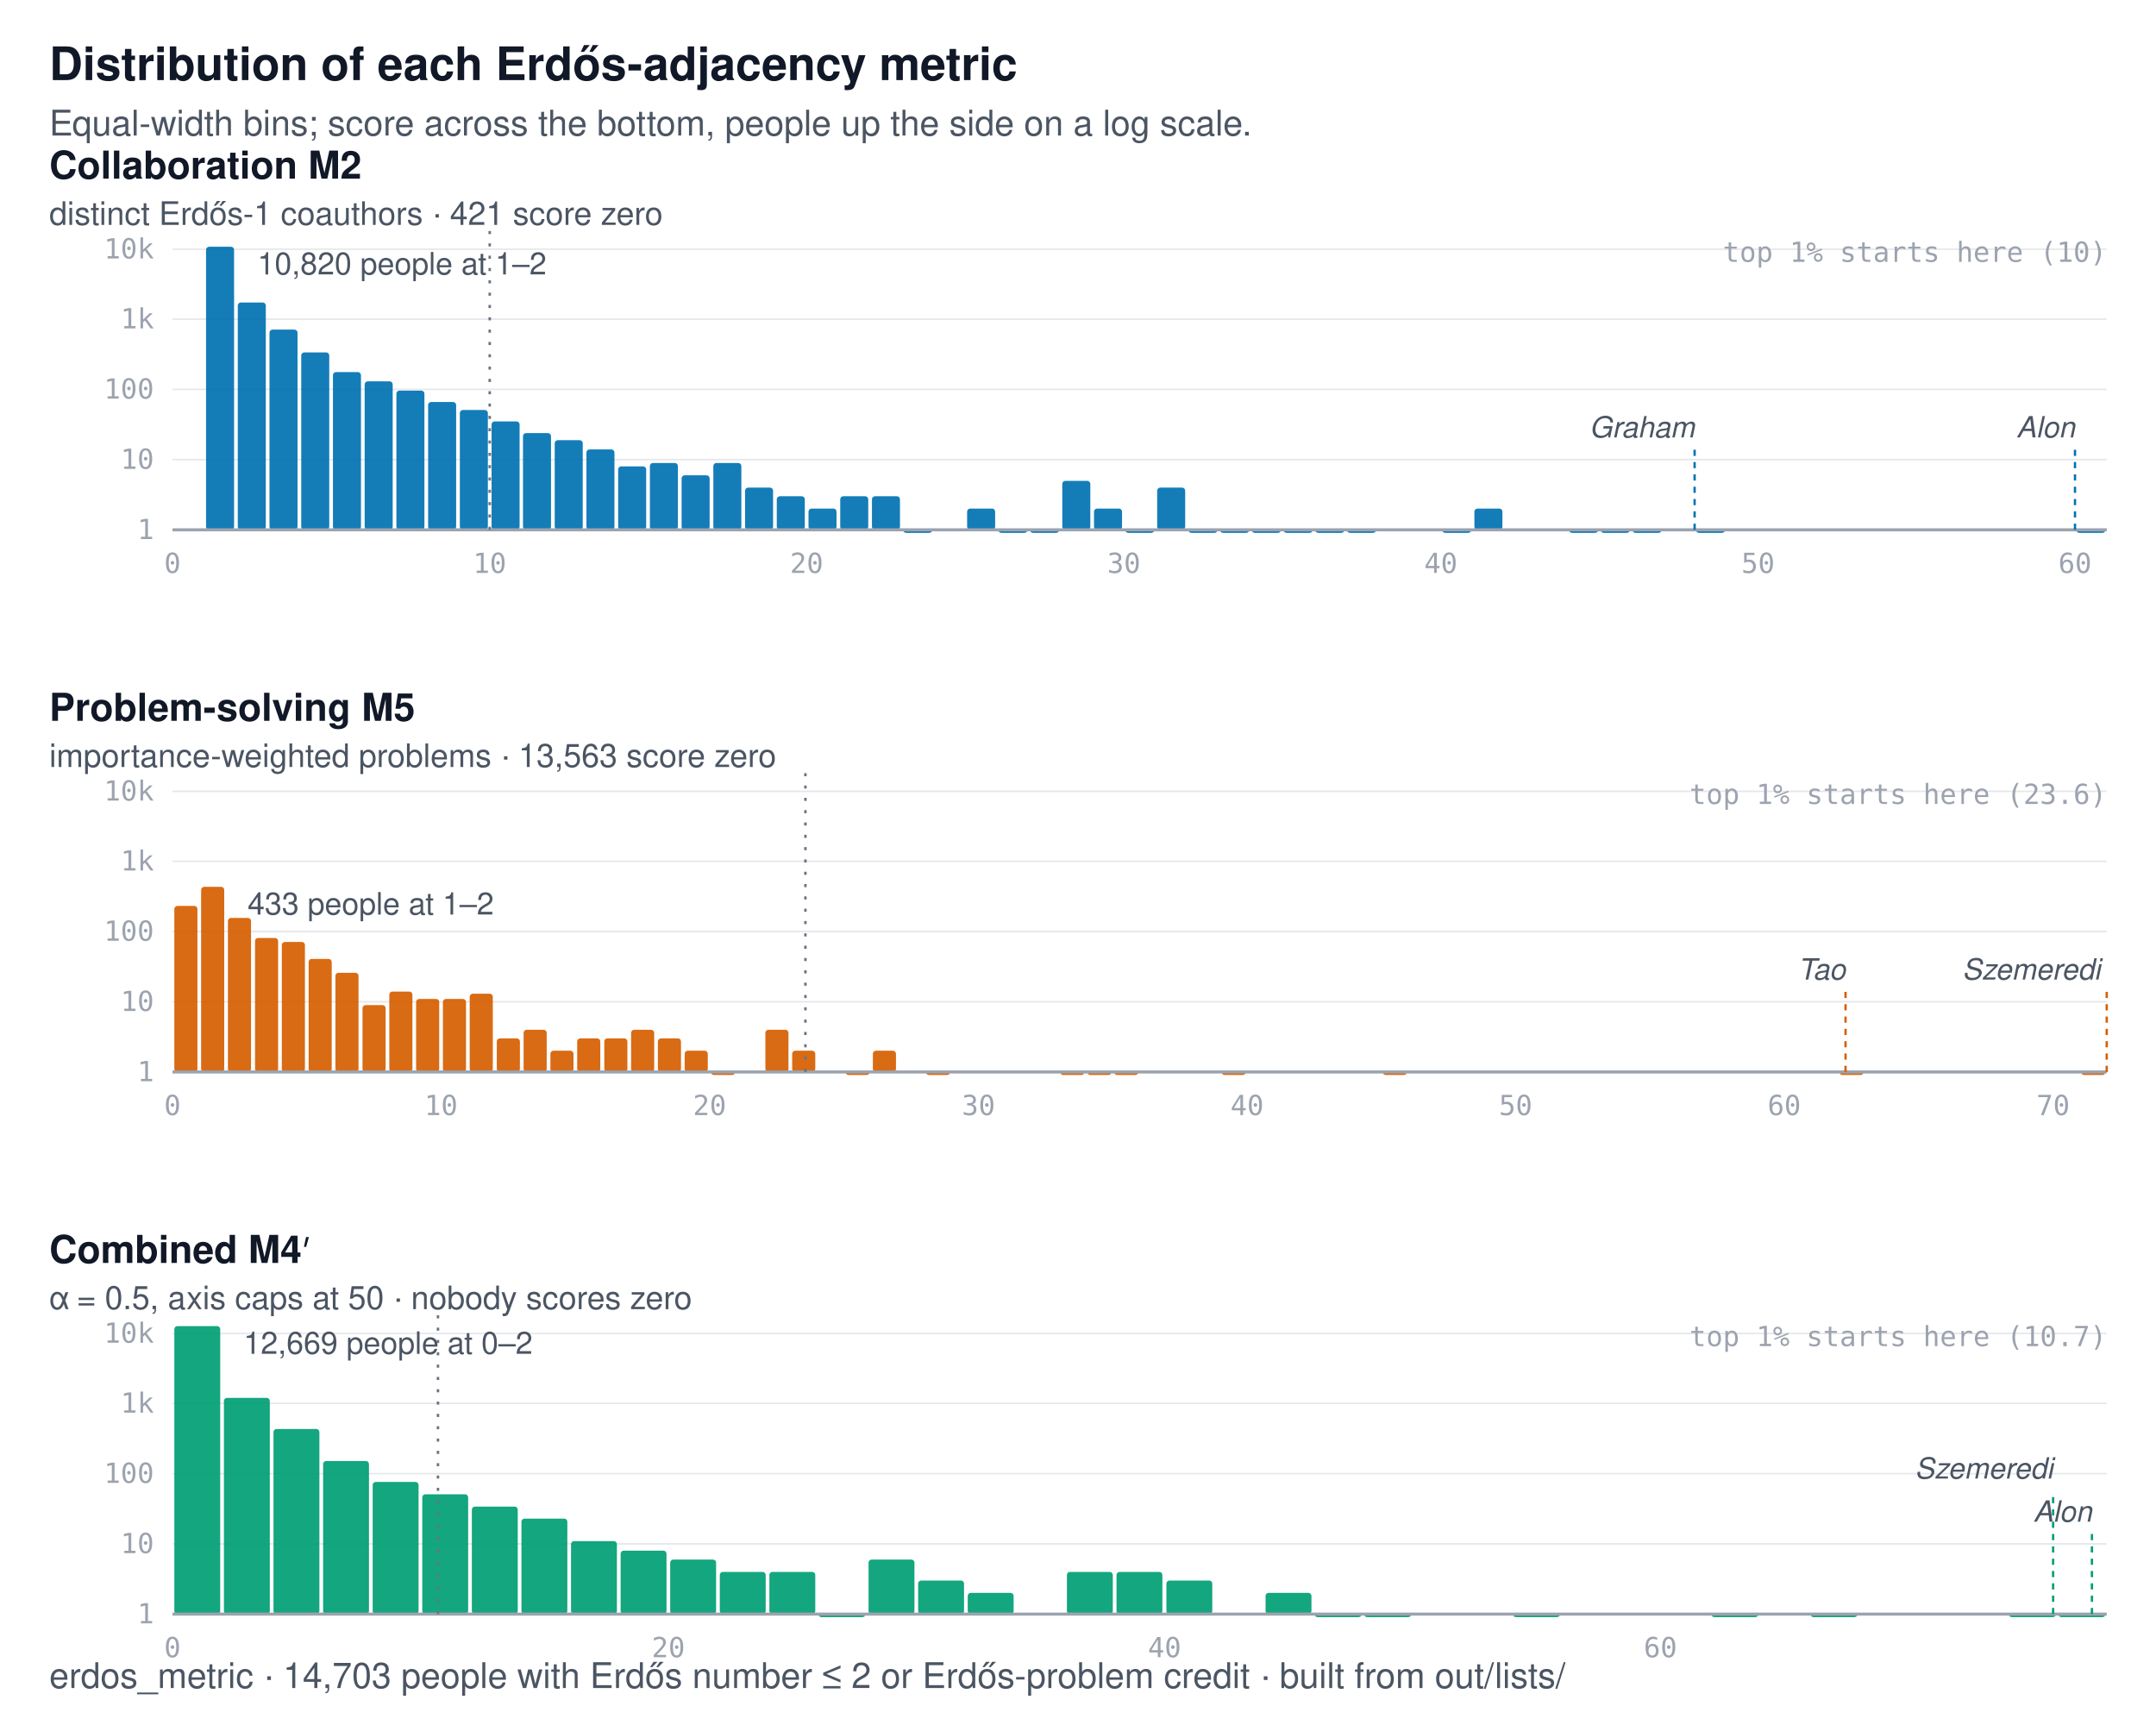
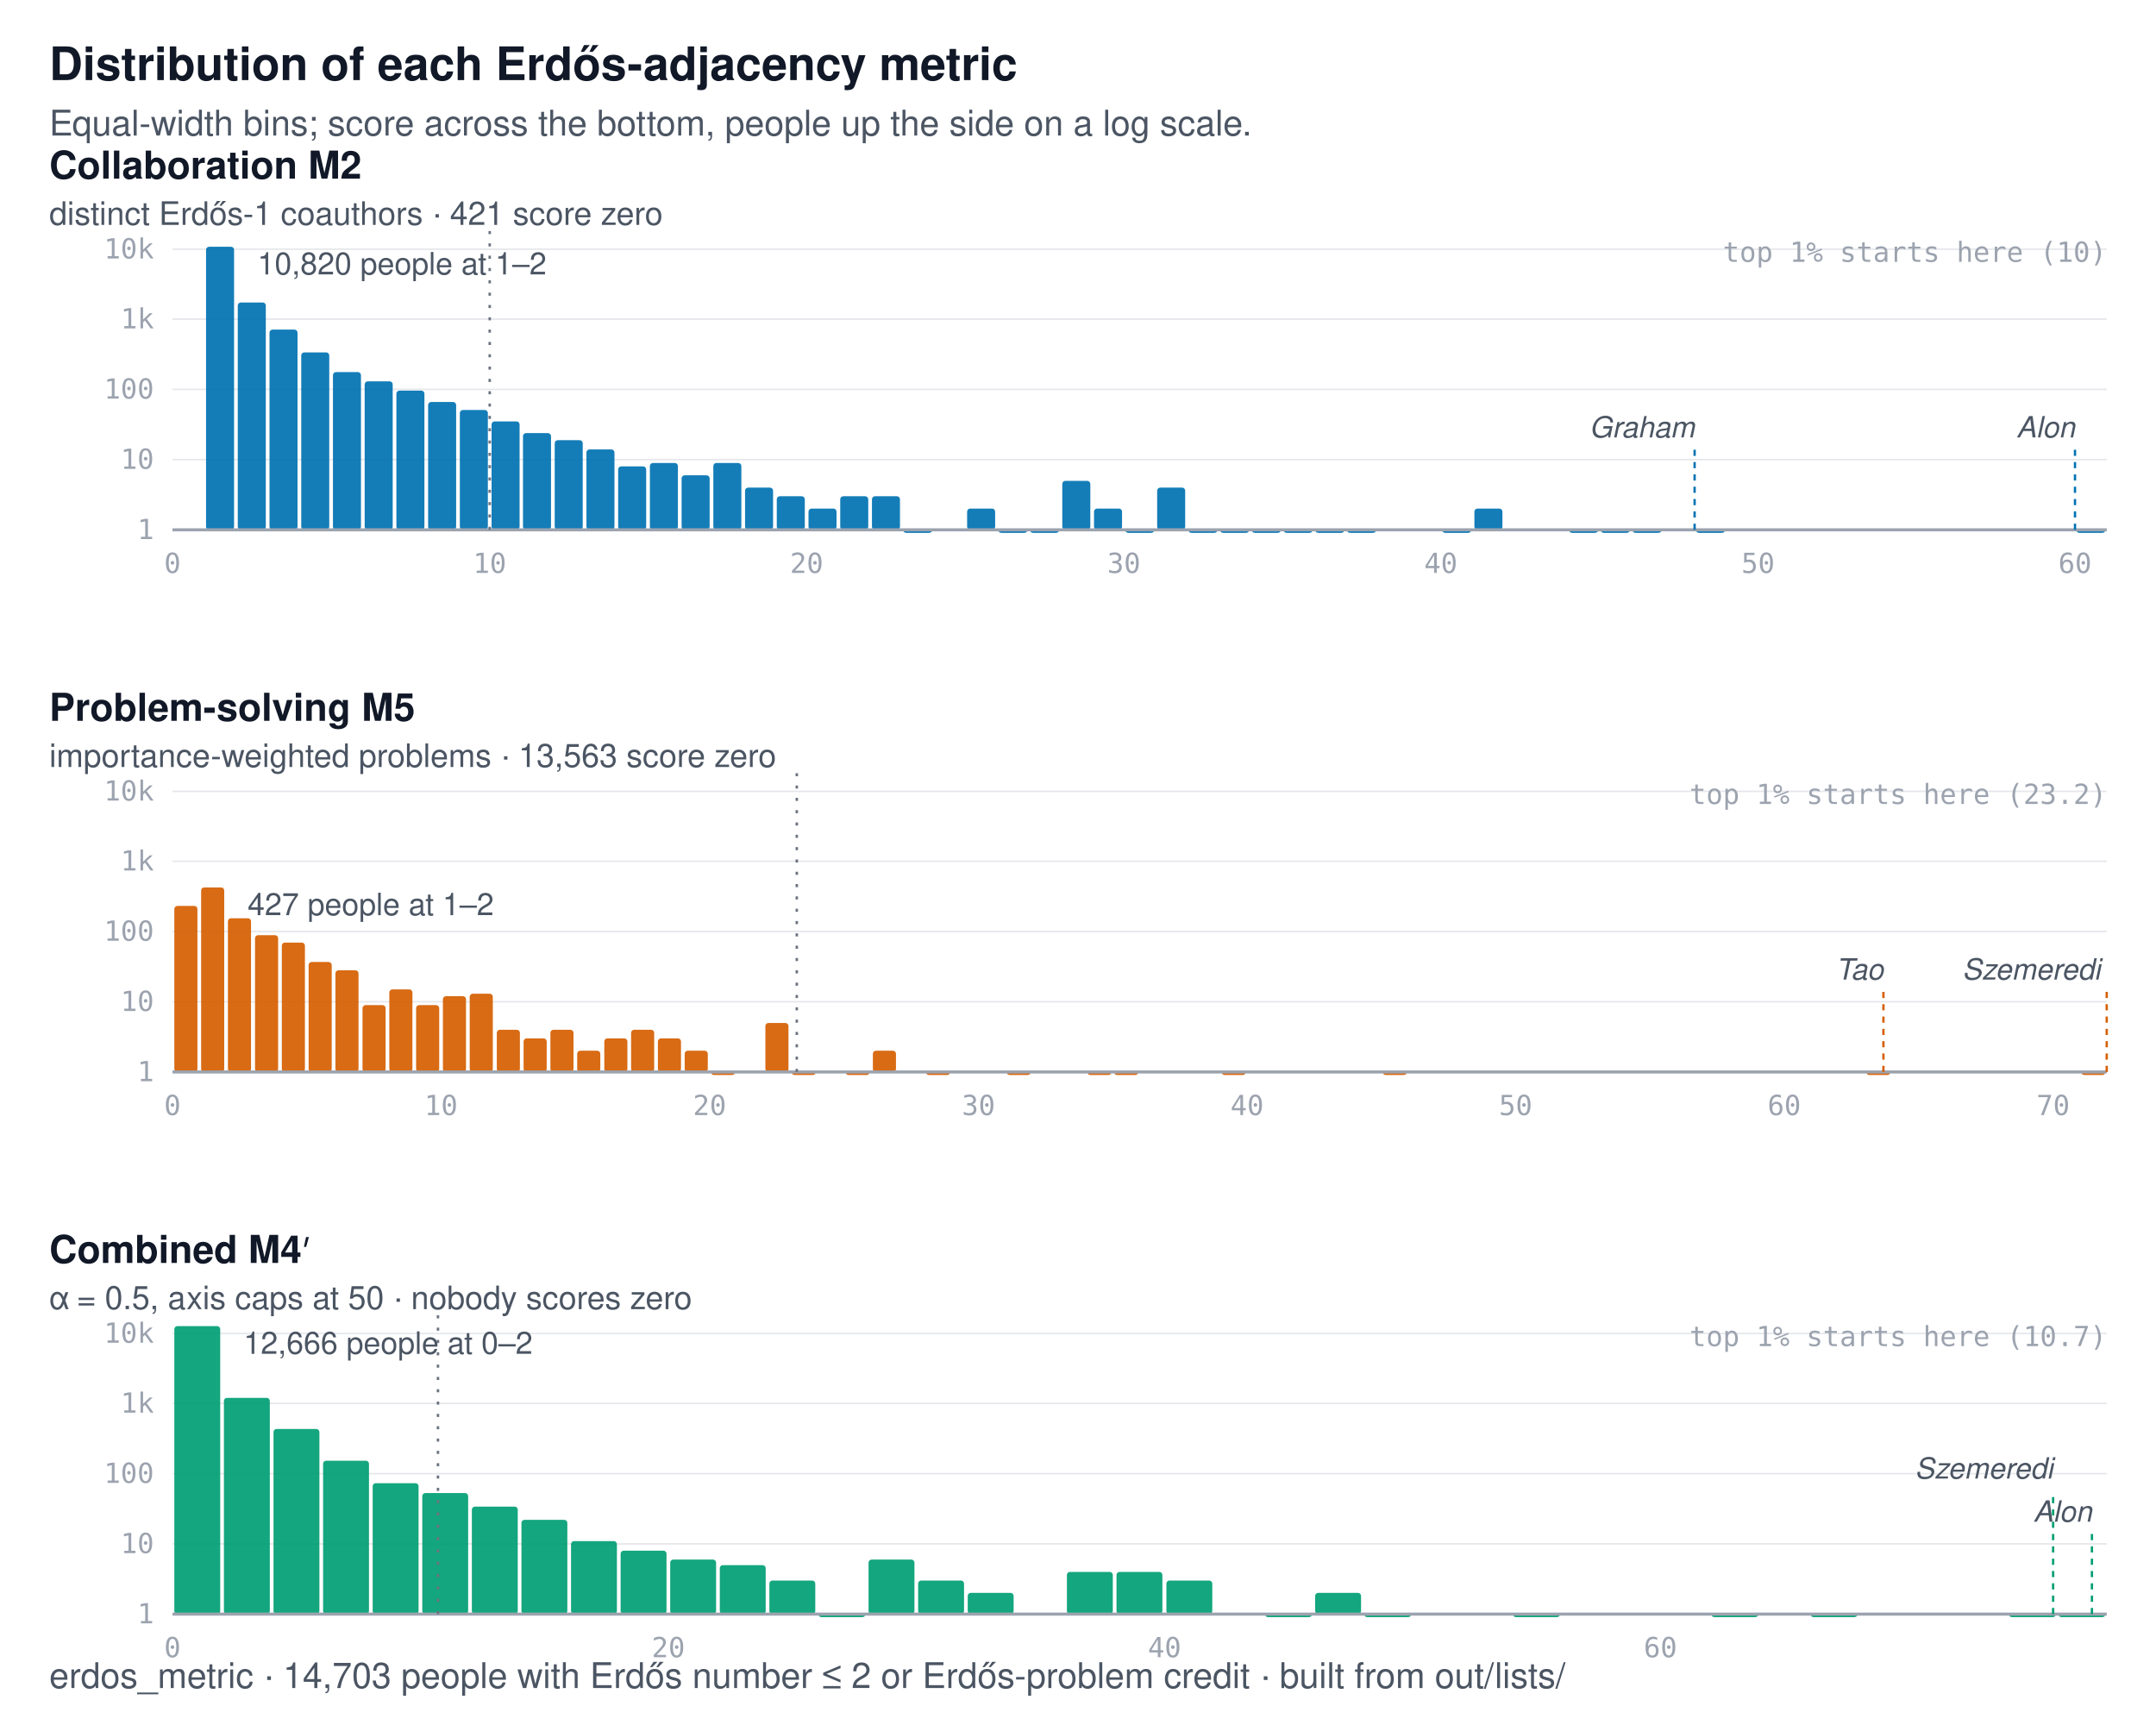
<svg xmlns="http://www.w3.org/2000/svg" viewBox="0 0 700 560" width="700" height="560" font-family="-apple-system, Segoe UI, Helvetica, Arial, sans-serif" role="img">
  <style>.t{font-size:15px;font-weight:600;fill:#111827}.s{font-size:11.5px;fill:#4b5563}.pt{font-size:12.5px;font-weight:600;fill:#111827}.ps{font-size:10.5px;fill:#4b5563}.ax{font-size:9px;fill:#9ca3af;font-family:ui-monospace,Menlo,monospace}.an{font-size:9.5px;font-style:italic;fill:#4b5563}.lb{font-size:10px;fill:#4b5563}@media(prefers-color-scheme:dark){.t,.pt{fill:#f3f4f6}.s,.ps,.an,.lb{fill:#9ca3af}.ax{fill:#6b7280}.bg{fill:#0b0f19}.g{stroke:#374151}.b{stroke:#6b7280}}</style>
  <rect class="bg" width="700" height="560" fill="#fff" />
  <text class="t" x="16" y="26">Distribution of each Erdős-adjacency metric</text>
  <text class="s" x="16" y="44">Equal-width bins; score across the bottom, people up the side on a log scale.</text>
  <text class="pt" x="16" y="58">Collaboration  M2</text>
  <text class="ps" x="16" y="73">distinct Erdős-1 coauthors · 421 score zero</text>
  <line class="g" x1="56" y1="172.0" x2="684" y2="172.0" stroke="#e5e7eb" stroke-width=".5" />
  <text class="ax" x="50" y="175.0" text-anchor="end">1</text>
  <line class="g" x1="56" y1="149.2" x2="684" y2="149.2" stroke="#e5e7eb" stroke-width=".5" />
  <text class="ax" x="50" y="152.2" text-anchor="end">10</text>
  <line class="g" x1="56" y1="126.4" x2="684" y2="126.4" stroke="#e5e7eb" stroke-width=".5" />
  <text class="ax" x="50" y="129.4" text-anchor="end">100</text>
  <line class="g" x1="56" y1="103.6" x2="684" y2="103.6" stroke="#e5e7eb" stroke-width=".5" />
  <text class="ax" x="50" y="106.6" text-anchor="end">1k</text>
  <line class="g" x1="56" y1="80.9" x2="684" y2="80.9" stroke="#e5e7eb" stroke-width=".5" />
  <text class="ax" x="50" y="83.9" text-anchor="end">10k</text>
  <rect x="66.9" y="80.1" width="9.1" height="91.9" rx="1" fill="#0072B2" opacity=".92" />
  <rect x="77.2" y="98.2" width="9.1" height="73.8" rx="1" fill="#0072B2" opacity=".92" />
  <rect x="87.5" y="107.0" width="9.1" height="65.0" rx="1" fill="#0072B2" opacity=".92" />
  <rect x="97.8" y="114.4" width="9.1" height="57.6" rx="1" fill="#0072B2" opacity=".92" />
  <rect x="108.1" y="120.8" width="9.1" height="51.2" rx="1" fill="#0072B2" opacity=".92" />
  <rect x="118.4" y="123.8" width="9.1" height="48.2" rx="1" fill="#0072B2" opacity=".92" />
  <rect x="128.7" y="126.8" width="9.1" height="45.2" rx="1" fill="#0072B2" opacity=".92" />
  <rect x="139.0" y="130.5" width="9.1" height="41.5" rx="1" fill="#0072B2" opacity=".92" />
  <rect x="149.3" y="133.1" width="9.1" height="38.9" rx="1" fill="#0072B2" opacity=".92" />
  <rect x="159.6" y="136.8" width="9.1" height="35.2" rx="1" fill="#0072B2" opacity=".92" />
  <rect x="169.8" y="140.6" width="9.1" height="31.4" rx="1" fill="#0072B2" opacity=".92" />
  <rect x="180.1" y="142.9" width="9.1" height="29.1" rx="1" fill="#0072B2" opacity=".92" />
  <rect x="190.4" y="145.9" width="9.1" height="26.1" rx="1" fill="#0072B2" opacity=".92" />
  <rect x="200.7" y="151.4" width="9.1" height="20.6" rx="1" fill="#0072B2" opacity=".92" />
  <rect x="211.0" y="150.3" width="9.1" height="21.7" rx="1" fill="#0072B2" opacity=".92" />
  <rect x="221.3" y="154.3" width="9.1" height="17.7" rx="1" fill="#0072B2" opacity=".92" />
  <rect x="231.6" y="150.3" width="9.1" height="21.7" rx="1" fill="#0072B2" opacity=".92" />
  <rect x="241.9" y="158.3" width="9.1" height="13.7" rx="1" fill="#0072B2" opacity=".92" />
  <rect x="252.2" y="161.1" width="9.1" height="10.9" rx="1" fill="#0072B2" opacity=".92" />
  <rect x="262.5" y="165.1" width="9.1" height="6.9" rx="1" fill="#0072B2" opacity=".92" />
  <rect x="272.8" y="161.1" width="9.1" height="10.9" rx="1" fill="#0072B2" opacity=".92" />
  <rect x="283.1" y="161.1" width="9.1" height="10.9" rx="1" fill="#0072B2" opacity=".92" />
  <rect x="293.4" y="172.0" width="9.1" height="1.0" rx="1" fill="#0072B2" opacity=".92" />
  <rect x="314.0" y="165.1" width="9.1" height="6.9" rx="1" fill="#0072B2" opacity=".92" />
  <rect x="324.3" y="172.0" width="9.1" height="1.0" rx="1" fill="#0072B2" opacity=".92" />
  <rect x="334.6" y="172.0" width="9.1" height="1.0" rx="1" fill="#0072B2" opacity=".92" />
  <rect x="344.9" y="156.1" width="9.1" height="15.9" rx="1" fill="#0072B2" opacity=".92" />
  <rect x="355.2" y="165.1" width="9.1" height="6.9" rx="1" fill="#0072B2" opacity=".92" />
  <rect x="365.5" y="172.0" width="9.1" height="1.0" rx="1" fill="#0072B2" opacity=".92" />
  <rect x="375.7" y="158.3" width="9.1" height="13.7" rx="1" fill="#0072B2" opacity=".92" />
  <rect x="386.0" y="172.0" width="9.1" height="1.0" rx="1" fill="#0072B2" opacity=".92" />
  <rect x="396.3" y="172.0" width="9.1" height="1.0" rx="1" fill="#0072B2" opacity=".92" />
  <rect x="406.6" y="172.0" width="9.1" height="1.0" rx="1" fill="#0072B2" opacity=".92" />
  <rect x="416.9" y="172.0" width="9.1" height="1.0" rx="1" fill="#0072B2" opacity=".92" />
  <rect x="427.2" y="172.0" width="9.1" height="1.0" rx="1" fill="#0072B2" opacity=".92" />
  <rect x="437.5" y="172.0" width="9.1" height="1.0" rx="1" fill="#0072B2" opacity=".92" />
  <rect x="468.4" y="172.0" width="9.1" height="1.0" rx="1" fill="#0072B2" opacity=".92" />
  <rect x="478.7" y="165.1" width="9.1" height="6.9" rx="1" fill="#0072B2" opacity=".92" />
  <rect x="509.6" y="172.0" width="9.1" height="1.0" rx="1" fill="#0072B2" opacity=".92" />
  <rect x="519.9" y="172.0" width="9.1" height="1.0" rx="1" fill="#0072B2" opacity=".92" />
  <rect x="530.2" y="172.0" width="9.1" height="1.0" rx="1" fill="#0072B2" opacity=".92" />
  <rect x="550.8" y="172.0" width="9.1" height="1.0" rx="1" fill="#0072B2" opacity=".92" />
  <rect x="674.3" y="172.0" width="9.1" height="1.0" rx="1" fill="#0072B2" opacity=".92" />
  <line class="b" x1="56" y1="172.0" x2="684" y2="172.0" stroke="#9ca3af" stroke-width="1" />
  <text class="ax" x="56.0" y="186.0" text-anchor="middle">0</text>
  <text class="ax" x="159.0" y="186.0" text-anchor="middle">10</text>
  <text class="ax" x="261.9" y="186.0" text-anchor="middle">20</text>
  <text class="ax" x="364.9" y="186.0" text-anchor="middle">30</text>
  <text class="ax" x="467.8" y="186.0" text-anchor="middle">40</text>
  <text class="ax" x="570.8" y="186.0" text-anchor="middle">50</text>
  <text class="ax" x="673.7" y="186.0" text-anchor="middle">60</text>
  <line x1="673.7" y1="172.0" x2="673.7" y2="146.0" stroke="#0072B2" stroke-width=".75" stroke-dasharray="2 2" />
  <text class="an" x="673.7" y="142.0" text-anchor="end">Alon</text>
  <line x1="550.2" y1="172.0" x2="550.2" y2="146.0" stroke="#0072B2" stroke-width=".75" stroke-dasharray="2 2" />
  <text class="an" x="550.2" y="142.0" text-anchor="end">Graham</text>
  <line x1="159.0" y1="172.0" x2="159.0" y2="74.0" stroke="#6b7280" stroke-width=".8" stroke-dasharray="1 3" />
  <text class="ax" x="684.0" y="85.0" text-anchor="end">top 1% starts here (10)</text>
  <text class="lb" x="83.6" y="89.1">10,820 people at 1–2</text>
  <text class="pt" x="16" y="234">Problem-solving  M5</text>
  <text class="ps" x="16" y="249">importance-weighted problems · 13,563 score zero</text>
  <line class="g" x1="56" y1="348.0" x2="684" y2="348.0" stroke="#e5e7eb" stroke-width=".5" />
  <text class="ax" x="50" y="351.0" text-anchor="end">1</text>
  <line class="g" x1="56" y1="325.2" x2="684" y2="325.2" stroke="#e5e7eb" stroke-width=".5" />
  <text class="ax" x="50" y="328.2" text-anchor="end">10</text>
  <line class="g" x1="56" y1="302.4" x2="684" y2="302.4" stroke="#e5e7eb" stroke-width=".5" />
  <text class="ax" x="50" y="305.4" text-anchor="end">100</text>
  <line class="g" x1="56" y1="279.6" x2="684" y2="279.6" stroke="#e5e7eb" stroke-width=".5" />
  <text class="ax" x="50" y="282.6" text-anchor="end">1k</text>
  <line class="g" x1="56" y1="256.9" x2="684" y2="256.9" stroke="#e5e7eb" stroke-width=".5" />
  <text class="ax" x="50" y="259.9" text-anchor="end">10k</text>
  <rect x="56.6" y="294.1" width="7.5" height="53.9" rx="1" fill="#D55E00" opacity=".92" />
-   <rect x="65.3" y="287.9" width="7.5" height="60.1" rx="1" fill="#D55E00" opacity=".92" />
-   <rect x="74.0" y="298.0" width="7.5" height="50.0" rx="1" fill="#D55E00" opacity=".92" />
-   <rect x="82.8" y="304.5" width="7.5" height="43.5" rx="1" fill="#D55E00" opacity=".92" />
-   <rect x="91.5" y="305.8" width="7.5" height="42.2" rx="1" fill="#D55E00" opacity=".92" />
-   <rect x="100.2" y="311.3" width="7.5" height="36.7" rx="1" fill="#D55E00" opacity=".92" />
-   <rect x="108.9" y="315.8" width="7.5" height="32.2" rx="1" fill="#D55E00" opacity=".92" />
+   <rect x="65.3" y="288.1" width="7.5" height="59.9" rx="1" fill="#D55E00" opacity=".92" />
+   <rect x="74.0" y="298.1" width="7.5" height="49.9" rx="1" fill="#D55E00" opacity=".92" />
+   <rect x="82.8" y="303.6" width="7.5" height="44.4" rx="1" fill="#D55E00" opacity=".92" />
+   <rect x="91.5" y="306.0" width="7.5" height="42.0" rx="1" fill="#D55E00" opacity=".92" />
+   <rect x="100.2" y="312.3" width="7.5" height="35.7" rx="1" fill="#D55E00" opacity=".92" />
+   <rect x="108.9" y="315.0" width="7.5" height="33.0" rx="1" fill="#D55E00" opacity=".92" />
  <rect x="117.7" y="326.3" width="7.5" height="21.7" rx="1" fill="#D55E00" opacity=".92" />
-   <rect x="126.4" y="321.9" width="7.5" height="26.1" rx="1" fill="#D55E00" opacity=".92" />
-   <rect x="135.1" y="324.3" width="7.5" height="23.7" rx="1" fill="#D55E00" opacity=".92" />
-   <rect x="143.8" y="324.3" width="7.5" height="23.7" rx="1" fill="#D55E00" opacity=".92" />
+   <rect x="126.4" y="321.2" width="7.5" height="26.8" rx="1" fill="#D55E00" opacity=".92" />
+   <rect x="135.1" y="326.3" width="7.5" height="21.7" rx="1" fill="#D55E00" opacity=".92" />
+   <rect x="143.8" y="323.4" width="7.5" height="24.6" rx="1" fill="#D55E00" opacity=".92" />
  <rect x="152.5" y="322.6" width="7.5" height="25.4" rx="1" fill="#D55E00" opacity=".92" />
-   <rect x="161.3" y="337.1" width="7.5" height="10.9" rx="1" fill="#D55E00" opacity=".92" />
-   <rect x="170.0" y="334.3" width="7.5" height="13.7" rx="1" fill="#D55E00" opacity=".92" />
-   <rect x="178.7" y="341.1" width="7.5" height="6.9" rx="1" fill="#D55E00" opacity=".92" />
-   <rect x="187.4" y="337.1" width="7.5" height="10.9" rx="1" fill="#D55E00" opacity=".92" />
+   <rect x="161.3" y="334.3" width="7.5" height="13.7" rx="1" fill="#D55E00" opacity=".92" />
+   <rect x="170.0" y="337.1" width="7.5" height="10.9" rx="1" fill="#D55E00" opacity=".92" />
+   <rect x="178.7" y="334.3" width="7.5" height="13.7" rx="1" fill="#D55E00" opacity=".92" />
+   <rect x="187.4" y="341.1" width="7.5" height="6.9" rx="1" fill="#D55E00" opacity=".92" />
  <rect x="196.2" y="337.1" width="7.5" height="10.9" rx="1" fill="#D55E00" opacity=".92" />
  <rect x="204.9" y="334.3" width="7.5" height="13.7" rx="1" fill="#D55E00" opacity=".92" />
  <rect x="213.6" y="337.1" width="7.5" height="10.9" rx="1" fill="#D55E00" opacity=".92" />
  <rect x="222.3" y="341.1" width="7.5" height="6.9" rx="1" fill="#D55E00" opacity=".92" />
  <rect x="231.0" y="348.0" width="7.5" height="1.0" rx="1" fill="#D55E00" opacity=".92" />
-   <rect x="248.5" y="334.3" width="7.5" height="13.7" rx="1" fill="#D55E00" opacity=".92" />
-   <rect x="257.2" y="341.1" width="7.5" height="6.9" rx="1" fill="#D55E00" opacity=".92" />
+   <rect x="248.5" y="332.1" width="7.5" height="15.9" rx="1" fill="#D55E00" opacity=".92" />
+   <rect x="257.2" y="348.0" width="7.5" height="1.0" rx="1" fill="#D55E00" opacity=".92" />
  <rect x="274.7" y="348.0" width="7.5" height="1.0" rx="1" fill="#D55E00" opacity=".92" />
  <rect x="283.4" y="341.1" width="7.5" height="6.9" rx="1" fill="#D55E00" opacity=".92" />
  <rect x="300.8" y="348.0" width="7.5" height="1.0" rx="1" fill="#D55E00" opacity=".92" />
-   <rect x="344.4" y="348.0" width="7.5" height="1.0" rx="1" fill="#D55E00" opacity=".92" />
+   <rect x="327.0" y="348.0" width="7.5" height="1.0" rx="1" fill="#D55E00" opacity=".92" />
  <rect x="353.2" y="348.0" width="7.5" height="1.0" rx="1" fill="#D55E00" opacity=".92" />
  <rect x="361.9" y="348.0" width="7.5" height="1.0" rx="1" fill="#D55E00" opacity=".92" />
  <rect x="396.8" y="348.0" width="7.5" height="1.0" rx="1" fill="#D55E00" opacity=".92" />
  <rect x="449.1" y="348.0" width="7.5" height="1.0" rx="1" fill="#D55E00" opacity=".92" />
-   <rect x="597.4" y="348.0" width="7.5" height="1.0" rx="1" fill="#D55E00" opacity=".92" />
+   <rect x="606.1" y="348.0" width="7.5" height="1.0" rx="1" fill="#D55E00" opacity=".92" />
  <rect x="675.9" y="348.0" width="7.5" height="1.0" rx="1" fill="#D55E00" opacity=".92" />
  <line class="b" x1="56" y1="348.0" x2="684" y2="348.0" stroke="#9ca3af" stroke-width="1" />
  <text class="ax" x="56.0" y="362.0" text-anchor="middle">0</text>
  <text class="ax" x="143.2" y="362.0" text-anchor="middle">10</text>
  <text class="ax" x="230.4" y="362.0" text-anchor="middle">20</text>
  <text class="ax" x="317.7" y="362.0" text-anchor="middle">30</text>
  <text class="ax" x="404.9" y="362.0" text-anchor="middle">40</text>
  <text class="ax" x="492.1" y="362.0" text-anchor="middle">50</text>
  <text class="ax" x="579.3" y="362.0" text-anchor="middle">60</text>
  <text class="ax" x="666.6" y="362.0" text-anchor="middle">70</text>
  <line x1="684.0" y1="348.0" x2="684.0" y2="322.0" stroke="#D55E00" stroke-width=".75" stroke-dasharray="2 2" />
  <text class="an" x="682.0" y="318.0" text-anchor="end">Szemeredi</text>
-   <line x1="599.2" y1="348.0" x2="599.2" y2="322.0" stroke="#D55E00" stroke-width=".75" stroke-dasharray="2 2" />
-   <text class="an" x="599.2" y="318.0" text-anchor="end">Tao</text>
-   <line x1="261.5" y1="348.0" x2="261.5" y2="250.0" stroke="#6b7280" stroke-width=".8" stroke-dasharray="1 3" />
-   <text class="ax" x="684.0" y="261.0" text-anchor="end">top 1% starts here (23.6)</text>
-   <text class="lb" x="80.4" y="296.9">433 people at 1–2</text>
+   <line x1="611.5" y1="348.0" x2="611.5" y2="322.0" stroke="#D55E00" stroke-width=".75" stroke-dasharray="2 2" />
+   <text class="an" x="611.5" y="318.0" text-anchor="end">Tao</text>
+   <line x1="258.7" y1="348.0" x2="258.7" y2="250.0" stroke="#6b7280" stroke-width=".8" stroke-dasharray="1 3" />
+   <text class="ax" x="684.0" y="261.0" text-anchor="end">top 1% starts here (23.2)</text>
+   <text class="lb" x="80.4" y="297.1">427 people at 1–2</text>
  <text class="pt" x="16" y="410">Combined  M4′</text>
  <text class="ps" x="16" y="425">α = 0.5, axis caps at 50 · nobody scores zero</text>
  <line class="g" x1="56" y1="524.0" x2="684" y2="524.0" stroke="#e5e7eb" stroke-width=".5" />
  <text class="ax" x="50" y="527.0" text-anchor="end">1</text>
  <line class="g" x1="56" y1="501.2" x2="684" y2="501.2" stroke="#e5e7eb" stroke-width=".5" />
  <text class="ax" x="50" y="504.2" text-anchor="end">10</text>
  <line class="g" x1="56" y1="478.4" x2="684" y2="478.4" stroke="#e5e7eb" stroke-width=".5" />
  <text class="ax" x="50" y="481.4" text-anchor="end">100</text>
  <line class="g" x1="56" y1="455.6" x2="684" y2="455.6" stroke="#e5e7eb" stroke-width=".5" />
  <text class="ax" x="50" y="458.6" text-anchor="end">1k</text>
  <line class="g" x1="56" y1="432.9" x2="684" y2="432.9" stroke="#e5e7eb" stroke-width=".5" />
  <text class="ax" x="50" y="435.9" text-anchor="end">10k</text>
  <rect x="56.6" y="430.5" width="14.9" height="93.5" rx="1" fill="#009E73" opacity=".92" />
  <rect x="72.7" y="453.8" width="14.9" height="70.2" rx="1" fill="#009E73" opacity=".92" />
  <rect x="88.8" y="463.9" width="14.9" height="60.1" rx="1" fill="#009E73" opacity=".92" />
-   <rect x="104.9" y="474.3" width="14.9" height="49.7" rx="1" fill="#009E73" opacity=".92" />
-   <rect x="121.0" y="481.1" width="14.9" height="42.9" rx="1" fill="#009E73" opacity=".92" />
-   <rect x="137.1" y="485.1" width="14.9" height="38.9" rx="1" fill="#009E73" opacity=".92" />
+   <rect x="104.9" y="474.2" width="14.9" height="49.8" rx="1" fill="#009E73" opacity=".92" />
+   <rect x="121.0" y="481.5" width="14.9" height="42.5" rx="1" fill="#009E73" opacity=".92" />
+   <rect x="137.1" y="484.7" width="14.9" height="39.3" rx="1" fill="#009E73" opacity=".92" />
  <rect x="153.2" y="489.1" width="14.9" height="34.9" rx="1" fill="#009E73" opacity=".92" />
-   <rect x="169.3" y="493.0" width="14.9" height="31.0" rx="1" fill="#009E73" opacity=".92" />
+   <rect x="169.3" y="493.4" width="14.9" height="30.6" rx="1" fill="#009E73" opacity=".92" />
  <rect x="185.4" y="500.3" width="14.9" height="23.7" rx="1" fill="#009E73" opacity=".92" />
  <rect x="201.5" y="503.4" width="14.9" height="20.6" rx="1" fill="#009E73" opacity=".92" />
  <rect x="217.6" y="506.3" width="14.9" height="17.7" rx="1" fill="#009E73" opacity=".92" />
-   <rect x="233.7" y="510.3" width="14.9" height="13.7" rx="1" fill="#009E73" opacity=".92" />
-   <rect x="249.8" y="510.3" width="14.9" height="13.7" rx="1" fill="#009E73" opacity=".92" />
+   <rect x="233.7" y="508.1" width="14.9" height="15.9" rx="1" fill="#009E73" opacity=".92" />
+   <rect x="249.8" y="513.1" width="14.9" height="10.9" rx="1" fill="#009E73" opacity=".92" />
  <rect x="265.9" y="524.0" width="14.9" height="1.0" rx="1" fill="#009E73" opacity=".92" />
  <rect x="282.0" y="506.3" width="14.9" height="17.7" rx="1" fill="#009E73" opacity=".92" />
  <rect x="298.1" y="513.1" width="14.9" height="10.9" rx="1" fill="#009E73" opacity=".92" />
  <rect x="314.2" y="517.1" width="14.9" height="6.9" rx="1" fill="#009E73" opacity=".92" />
  <rect x="346.4" y="510.3" width="14.9" height="13.7" rx="1" fill="#009E73" opacity=".92" />
  <rect x="362.5" y="510.3" width="14.9" height="13.7" rx="1" fill="#009E73" opacity=".92" />
  <rect x="378.7" y="513.1" width="14.9" height="10.9" rx="1" fill="#009E73" opacity=".92" />
-   <rect x="410.9" y="517.1" width="14.9" height="6.9" rx="1" fill="#009E73" opacity=".92" />
-   <rect x="427.0" y="524.0" width="14.9" height="1.0" rx="1" fill="#009E73" opacity=".92" />
+   <rect x="410.9" y="524.0" width="14.9" height="1.0" rx="1" fill="#009E73" opacity=".92" />
+   <rect x="427.0" y="517.1" width="14.9" height="6.9" rx="1" fill="#009E73" opacity=".92" />
  <rect x="443.1" y="524.0" width="14.9" height="1.0" rx="1" fill="#009E73" opacity=".92" />
  <rect x="491.4" y="524.0" width="14.9" height="1.0" rx="1" fill="#009E73" opacity=".92" />
  <rect x="555.8" y="524.0" width="14.9" height="1.0" rx="1" fill="#009E73" opacity=".92" />
  <rect x="588.0" y="524.0" width="14.9" height="1.0" rx="1" fill="#009E73" opacity=".92" />
  <rect x="652.4" y="524.0" width="14.9" height="1.0" rx="1" fill="#009E73" opacity=".92" />
  <rect x="668.5" y="524.0" width="14.9" height="1.0" rx="1" fill="#009E73" opacity=".92" />
  <line class="b" x1="56" y1="524.0" x2="684" y2="524.0" stroke="#9ca3af" stroke-width="1" />
  <text class="ax" x="56.0" y="538.0" text-anchor="middle">0</text>
  <text class="ax" x="217.0" y="538.0" text-anchor="middle">20</text>
  <text class="ax" x="378.1" y="538.0" text-anchor="middle">40</text>
  <text class="ax" x="539.1" y="538.0" text-anchor="middle">60</text>
  <line x1="679.2" y1="524.0" x2="679.2" y2="498.0" stroke="#009E73" stroke-width=".75" stroke-dasharray="2 2" />
  <text class="an" x="679.2" y="494.0" text-anchor="end">Alon</text>
  <line x1="666.6" y1="524.0" x2="666.6" y2="484.0" stroke="#009E73" stroke-width=".75" stroke-dasharray="2 2" />
  <text class="an" x="666.6" y="480.0" text-anchor="end">Szemeredi</text>
  <line x1="142.2" y1="524.0" x2="142.2" y2="426.0" stroke="#6b7280" stroke-width=".8" stroke-dasharray="1 3" />
  <text class="ax" x="684.0" y="437.0" text-anchor="end">top 1% starts here (10.7)</text>
-   <text class="lb" x="79.1" y="439.5">12,669 people at 0–2</text>
+   <text class="lb" x="79.1" y="439.5">12,666 people at 0–2</text>
  <text class="s" x="16" y="548">erdos_metric · 14,703 people with Erdős number ≤ 2 or Erdős-problem credit · built from out/lists/</text>
</svg>
